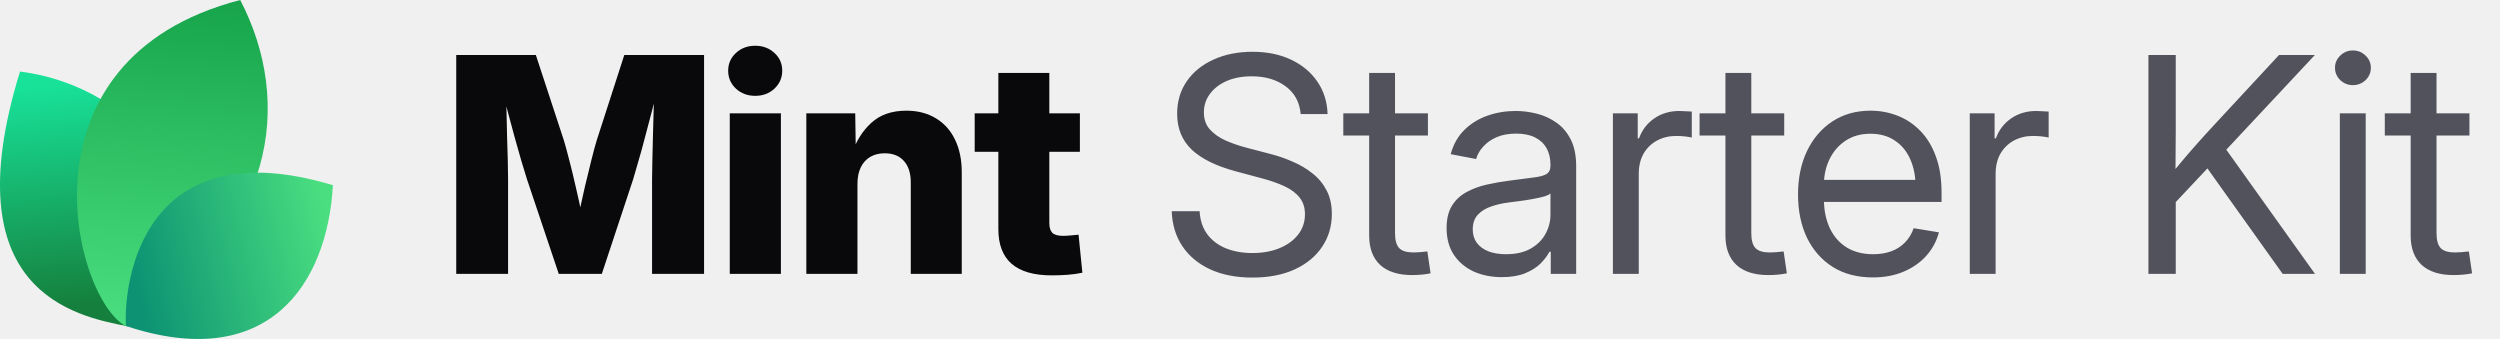
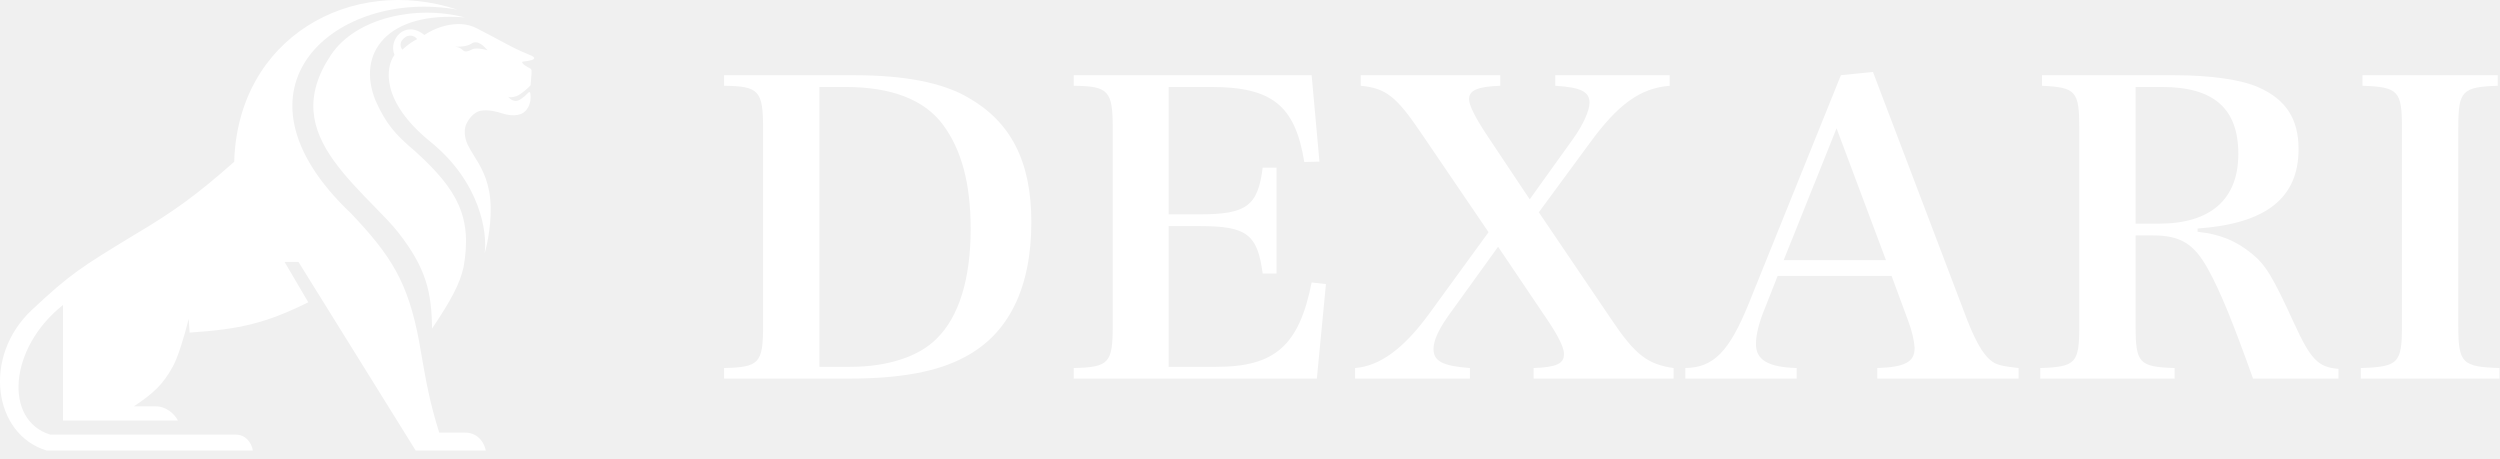
- <svg xmlns="http://www.w3.org/2000/svg" width="177" height="24" viewBox="0 0 177 24" fill="none">
-   <path d="M9.061 23.108C5.268 22.377 -3.391 20.627 1.417 5.064C9.634 6.099 16.973 14.064 9.061 23.108Z" fill="url(#paint0_linear_17557_2020)" />
-   <path d="M8.919 23.094C5.276 21.222 0.784 4.209 17.007 0C20.757 7.193 19.621 16.545 8.919 23.094Z" fill="url(#paint1_linear_17557_2020)" />
-   <path d="M8.914 23.079C8.735 19.882 10.159 9.085 23.57 13.111C23.181 20.123 18.984 26.418 8.914 23.079Z" fill="url(#paint2_linear_17557_2020)" />
-   <path d="M32.301 19.392V3.894H37.938L39.925 9.948C40.036 10.315 40.164 10.787 40.31 11.362C40.462 11.938 40.611 12.552 40.757 13.204C40.91 13.855 41.048 14.483 41.173 15.086C41.305 15.682 41.412 16.192 41.495 16.615H40.695C40.771 16.192 40.871 15.682 40.996 15.086C41.128 14.49 41.267 13.866 41.412 13.214C41.565 12.562 41.714 11.948 41.86 11.373C42.005 10.79 42.133 10.315 42.244 9.948L44.2 3.894H49.848V19.392H46.166V12.704C46.166 12.357 46.173 11.917 46.187 11.383C46.2 10.849 46.214 10.27 46.228 9.646C46.249 9.022 46.266 8.391 46.28 7.753C46.301 7.115 46.311 6.519 46.311 5.964H46.623C46.485 6.561 46.332 7.181 46.166 7.826C45.999 8.471 45.833 9.102 45.666 9.719C45.507 10.336 45.351 10.901 45.198 11.414C45.053 11.928 44.928 12.357 44.824 12.704L42.608 19.392H39.561L37.314 12.704C37.203 12.357 37.072 11.928 36.919 11.414C36.773 10.901 36.614 10.34 36.441 9.729C36.274 9.112 36.104 8.481 35.931 7.836C35.764 7.192 35.608 6.567 35.463 5.964H35.827C35.834 6.512 35.844 7.105 35.858 7.743C35.872 8.374 35.886 9.005 35.9 9.636C35.92 10.26 35.938 10.839 35.952 11.373C35.965 11.907 35.972 12.351 35.972 12.704V19.392H32.301ZM51.668 19.392V8.024H55.288V19.392H51.668ZM53.468 6.786C52.927 6.786 52.473 6.616 52.105 6.276C51.738 5.93 51.554 5.507 51.554 5.007C51.554 4.508 51.738 4.088 52.105 3.749C52.473 3.409 52.927 3.239 53.468 3.239C54.009 3.239 54.463 3.409 54.83 3.749C55.198 4.082 55.382 4.501 55.382 5.007C55.382 5.507 55.198 5.93 54.83 6.276C54.463 6.616 54.009 6.786 53.468 6.786ZM60.708 13.027V19.392H57.088V8.024H60.551L60.593 10.967H60.281C60.593 10.024 61.061 9.268 61.685 8.7C62.309 8.124 63.138 7.836 64.171 7.836C64.975 7.836 65.672 8.017 66.262 8.377C66.851 8.731 67.302 9.234 67.614 9.885C67.933 10.537 68.092 11.307 68.092 12.194V19.392H64.483V12.912C64.483 12.26 64.32 11.754 63.994 11.394C63.675 11.033 63.221 10.853 62.632 10.853C62.25 10.853 61.914 10.936 61.623 11.102C61.332 11.269 61.106 11.515 60.947 11.841C60.787 12.16 60.708 12.555 60.708 13.027ZM76.456 8.024V10.749H69.008V8.024H76.456ZM70.683 5.163H74.292V15.783C74.292 16.102 74.361 16.334 74.5 16.48C74.646 16.625 74.899 16.698 75.259 16.698C75.405 16.698 75.596 16.688 75.831 16.667C76.074 16.646 76.251 16.629 76.362 16.615L76.632 19.309C76.313 19.378 75.963 19.427 75.582 19.455C75.207 19.482 74.836 19.496 74.469 19.496C73.2 19.496 72.25 19.222 71.619 18.674C70.995 18.127 70.683 17.308 70.683 16.22V5.163Z" fill="#09090B" />
-   <path d="M88.667 19.652C87.523 19.652 86.528 19.458 85.682 19.07C84.843 18.681 84.188 18.137 83.716 17.437C83.245 16.736 82.992 15.908 82.957 14.951H84.933C84.968 15.596 85.148 16.14 85.474 16.584C85.8 17.021 86.24 17.354 86.795 17.582C87.35 17.804 87.974 17.915 88.667 17.915C89.388 17.915 90.026 17.801 90.581 17.572C91.143 17.343 91.583 17.024 91.902 16.615C92.228 16.199 92.391 15.717 92.391 15.169C92.391 14.698 92.266 14.306 92.017 13.994C91.767 13.675 91.413 13.408 90.956 13.193C90.498 12.978 89.954 12.787 89.323 12.621L87.502 12.132C86.123 11.765 85.082 11.255 84.382 10.603C83.689 9.944 83.342 9.095 83.342 8.055C83.342 7.174 83.571 6.404 84.028 5.746C84.486 5.087 85.117 4.577 85.921 4.217C86.726 3.849 87.645 3.666 88.678 3.666C89.718 3.666 90.63 3.853 91.413 4.227C92.204 4.602 92.824 5.122 93.275 5.787C93.726 6.446 93.965 7.209 93.993 8.076H92.089C92.013 7.23 91.656 6.574 91.018 6.11C90.387 5.638 89.586 5.403 88.615 5.403C87.95 5.403 87.36 5.513 86.847 5.735C86.341 5.957 85.946 6.262 85.661 6.651C85.377 7.032 85.235 7.469 85.235 7.961C85.235 8.447 85.377 8.849 85.661 9.168C85.946 9.48 86.317 9.74 86.774 9.948C87.232 10.149 87.724 10.319 88.251 10.457L89.884 10.884C90.439 11.023 90.977 11.206 91.496 11.435C92.023 11.657 92.495 11.934 92.911 12.267C93.334 12.593 93.67 12.995 93.92 13.474C94.17 13.945 94.294 14.504 94.294 15.149C94.294 16.015 94.066 16.788 93.608 17.468C93.157 18.148 92.512 18.681 91.673 19.07C90.834 19.458 89.832 19.652 88.667 19.652ZM101.097 8.024V9.594H95.106V8.024H101.097ZM96.937 5.163H98.767V16.521C98.767 17 98.865 17.347 99.059 17.562C99.26 17.77 99.6 17.874 100.078 17.874C100.21 17.874 100.366 17.867 100.546 17.853C100.733 17.832 100.903 17.815 101.056 17.801L101.285 19.351C101.097 19.392 100.886 19.423 100.65 19.444C100.414 19.465 100.189 19.475 99.974 19.475C98.996 19.475 98.244 19.236 97.717 18.758C97.197 18.272 96.937 17.579 96.937 16.677V5.163ZM106.33 19.621C105.595 19.621 104.932 19.489 104.343 19.226C103.754 18.955 103.285 18.564 102.939 18.05C102.592 17.53 102.419 16.896 102.419 16.147C102.419 15.495 102.547 14.965 102.804 14.556C103.06 14.146 103.403 13.828 103.833 13.599C104.263 13.363 104.742 13.186 105.269 13.068C105.796 12.95 106.333 12.857 106.881 12.787C107.574 12.69 108.132 12.617 108.555 12.569C108.978 12.52 109.287 12.441 109.481 12.33C109.675 12.212 109.772 12.014 109.772 11.737V11.654C109.772 11.203 109.679 10.815 109.492 10.489C109.311 10.163 109.041 9.91 108.68 9.729C108.32 9.549 107.872 9.459 107.338 9.459C106.805 9.459 106.34 9.546 105.945 9.719C105.556 9.892 105.241 10.118 104.998 10.395C104.755 10.665 104.593 10.953 104.509 11.258L102.71 10.915C102.897 10.222 103.22 9.65 103.677 9.199C104.135 8.748 104.679 8.412 105.31 8.19C105.941 7.968 106.607 7.857 107.307 7.857C107.8 7.857 108.295 7.92 108.795 8.044C109.301 8.169 109.765 8.381 110.188 8.679C110.611 8.97 110.951 9.369 111.208 9.875C111.464 10.374 111.593 11.005 111.593 11.768V19.392H109.793V17.822H109.7C109.568 18.085 109.363 18.359 109.086 18.643C108.809 18.921 108.444 19.153 107.994 19.34C107.543 19.527 106.988 19.621 106.33 19.621ZM106.621 17.998C107.321 17.998 107.904 17.867 108.368 17.603C108.84 17.333 109.19 16.986 109.419 16.563C109.654 16.133 109.772 15.682 109.772 15.211V13.692C109.703 13.769 109.554 13.841 109.325 13.911C109.096 13.973 108.829 14.032 108.524 14.088C108.226 14.143 107.921 14.192 107.609 14.233C107.304 14.275 107.033 14.309 106.798 14.337C106.354 14.393 105.938 14.49 105.549 14.628C105.168 14.76 104.86 14.954 104.624 15.211C104.388 15.467 104.27 15.811 104.27 16.241C104.27 16.615 104.367 16.934 104.561 17.198C104.762 17.461 105.04 17.662 105.393 17.801C105.747 17.933 106.156 17.998 106.621 17.998ZM114.193 19.392V8.024H115.951V9.792H116.045C116.253 9.209 116.61 8.741 117.116 8.388C117.622 8.034 118.219 7.857 118.905 7.857C119.058 7.857 119.217 7.864 119.384 7.878C119.55 7.885 119.682 7.892 119.779 7.899V9.74C119.716 9.719 119.578 9.695 119.363 9.667C119.155 9.639 118.922 9.625 118.666 9.625C118.174 9.625 117.726 9.733 117.324 9.948C116.922 10.163 116.603 10.471 116.367 10.874C116.138 11.276 116.024 11.758 116.024 12.319V19.392H114.193ZM126.322 8.024V9.594H120.33V8.024H126.322ZM122.161 5.163H123.992V16.521C123.992 17 124.089 17.347 124.283 17.562C124.484 17.77 124.824 17.874 125.302 17.874C125.434 17.874 125.59 17.867 125.77 17.853C125.958 17.832 126.127 17.815 126.28 17.801L126.509 19.351C126.322 19.392 126.11 19.423 125.874 19.444C125.639 19.465 125.413 19.475 125.198 19.475C124.221 19.475 123.468 19.236 122.941 18.758C122.421 18.272 122.161 17.579 122.161 16.677V5.163ZM132.604 19.642C131.502 19.642 130.555 19.396 129.765 18.903C128.974 18.404 128.364 17.714 127.934 16.834C127.511 15.946 127.3 14.927 127.3 13.775C127.3 12.611 127.511 11.584 127.934 10.697C128.364 9.802 128.964 9.102 129.734 8.596C130.51 8.089 131.408 7.836 132.428 7.836C133.1 7.836 133.738 7.954 134.341 8.19C134.952 8.426 135.489 8.783 135.954 9.261C136.425 9.74 136.793 10.343 137.056 11.071C137.327 11.792 137.462 12.645 137.462 13.63V14.296H128.433V12.735H136.463L135.631 13.297C135.631 12.541 135.506 11.876 135.257 11.3C135.007 10.725 134.643 10.277 134.165 9.958C133.686 9.632 133.107 9.469 132.428 9.469C131.748 9.469 131.162 9.632 130.67 9.958C130.177 10.284 129.796 10.725 129.526 11.279C129.262 11.827 129.13 12.441 129.13 13.12V14.046C129.13 14.864 129.273 15.572 129.557 16.168C129.841 16.757 130.243 17.211 130.763 17.53C131.283 17.842 131.901 17.998 132.615 17.998C133.093 17.998 133.523 17.929 133.905 17.79C134.293 17.645 134.619 17.433 134.882 17.156C135.153 16.879 135.354 16.546 135.486 16.157L137.275 16.449C137.108 17.08 136.81 17.634 136.38 18.113C135.95 18.591 135.413 18.966 134.768 19.236C134.123 19.507 133.402 19.642 132.604 19.642ZM139.459 19.392V8.024H141.217V9.792H141.311C141.519 9.209 141.876 8.741 142.382 8.388C142.888 8.034 143.485 7.857 144.171 7.857C144.324 7.857 144.483 7.864 144.649 7.878C144.816 7.885 144.948 7.892 145.045 7.899V9.74C144.982 9.719 144.844 9.695 144.629 9.667C144.421 9.639 144.188 9.625 143.932 9.625C143.439 9.625 142.992 9.733 142.59 9.948C142.188 10.163 141.869 10.471 141.633 10.874C141.404 11.276 141.29 11.758 141.29 12.319V19.392H139.459ZM153.429 14.961V12.715C153.783 12.257 154.136 11.82 154.49 11.404C154.844 10.981 155.204 10.565 155.572 10.156C155.939 9.74 156.314 9.327 156.695 8.918L161.355 3.894H163.893L157.277 10.967H157.184L153.429 14.961ZM152.108 19.392V3.894H154.043V9.241L154.022 12.559L154.043 13.505V19.392H152.108ZM161.615 19.392L155.967 11.477L157.173 9.969L163.903 19.392H161.615ZM165.661 19.392V8.024H167.492V19.392H165.661ZM166.587 6.027C166.24 6.027 165.942 5.909 165.692 5.673C165.443 5.43 165.318 5.139 165.318 4.799C165.318 4.459 165.443 4.172 165.692 3.936C165.942 3.693 166.24 3.572 166.587 3.572C166.934 3.572 167.232 3.693 167.482 3.936C167.731 4.172 167.856 4.459 167.856 4.799C167.856 5.139 167.731 5.43 167.482 5.673C167.232 5.909 166.934 6.027 166.587 6.027ZM174.836 8.024V9.594H168.844V8.024H174.836ZM170.675 5.163H172.506V16.521C172.506 17 172.603 17.347 172.797 17.562C172.998 17.77 173.338 17.874 173.816 17.874C173.948 17.874 174.104 17.867 174.284 17.853C174.472 17.832 174.641 17.815 174.794 17.801L175.023 19.351C174.836 19.392 174.624 19.423 174.388 19.444C174.153 19.465 173.927 19.475 173.712 19.475C172.735 19.475 171.982 19.236 171.455 18.758C170.935 18.272 170.675 17.579 170.675 16.677V5.163Z" fill="#52525C" />
-   <defs>
-     <linearGradient id="paint0_linear_17557_2020" x1="3.776" y1="5.916" x2="5.232" y2="21.559" gradientUnits="userSpaceOnUse">
-       <stop stop-color="#18E299" />
-       <stop offset="1" stop-color="#15803D" />
-     </linearGradient>
-     <linearGradient id="paint1_linear_17557_2020" x1="12.171" y1="-0.718" x2="10.19" y2="22.983" gradientUnits="userSpaceOnUse">
-       <stop stop-color="#16A34A" />
-       <stop offset="1" stop-color="#4ADE80" />
-     </linearGradient>
-     <linearGradient id="paint2_linear_17557_2020" x1="23.133" y1="15.353" x2="9.338" y2="18.52" gradientUnits="userSpaceOnUse">
-       <stop stop-color="#4ADE80" />
-       <stop offset="1" stop-color="#0D9373" />
-     </linearGradient>
-   </defs>
+ <svg xmlns="http://www.w3.org/2000/svg" width="158" height="29" viewBox="0 0 158 29" fill="none">
+   <path d="M28.905 0.61C22.199 -1.611 15.027 2.375 14.802 10.225C12.385 12.355 10.977 13.372 8.463 14.859C5.103 16.903 4.45 17.306 2.016 19.584C-1.136 22.534 -0.416 27.468 2.953 28.474H15.98C15.894 27.93 15.489 27.468 14.904 27.468H3.177C0.254 26.577 0.526 22.021 3.982 19.274V26.577H11.247C11.025 26.161 10.519 25.68 9.83 25.68H8.463C9.711 24.846 10.29 24.314 10.927 23.159C11.223 22.624 11.623 21.377 11.925 20.152L11.984 21.02C15.195 20.81 16.844 20.411 19.483 19.103L17.984 16.553H18.862L26.272 28.474H30.701C30.653 28.158 30.319 27.342 29.401 27.342H27.759C27.146 25.386 26.931 24.139 26.547 21.919L26.546 21.916C26.527 21.805 26.507 21.692 26.487 21.576C25.782 17.792 24.684 16.127 22.199 13.502C13.741 5.504 21.315 -0.755 28.905 0.61Z" fill="white" />
+   <path d="M23.741 6.374C22.493 3.318 24.522 0.703 29.374 1.102C26.3 0.295 22.499 1.124 20.928 3.456C19.156 6.087 19.682 8.185 21.09 10.147C21.833 11.184 22.789 12.161 23.639 13.029C24.242 13.646 24.793 14.208 25.175 14.698C26.946 16.967 27.272 18.459 27.307 20.765C28.522 18.951 29.052 17.956 29.297 16.891C29.861 13.73 28.919 11.982 26.219 9.545C24.979 8.501 24.401 7.832 23.741 6.374Z" fill="white" />
+   <path fill-rule="evenodd" clip-rule="evenodd" d="M33.473 3.47C32.736 3.169 32.392 2.985 31.716 2.622C31.342 2.421 30.865 2.166 30.162 1.805C28.858 1.095 27.251 1.894 26.822 2.212C25.598 1.221 24.527 2.51 24.93 3.47C24.369 4.232 24.04 6.396 27.206 8.962C30.372 11.528 30.808 14.729 30.63 16.009C30.805 15.424 31.12 13.91 30.977 12.53C30.847 11.267 30.35 10.471 29.947 9.823C29.799 9.586 29.664 9.369 29.564 9.157C29.265 8.522 29.381 8.009 29.476 7.832C29.579 7.593 29.905 7.092 30.378 7C30.851 6.907 31.473 7.071 31.725 7.164C32.549 7.427 33.021 7.204 33.153 7.06C33.281 6.961 33.535 6.643 33.535 6.161C33.535 5.714 33.439 5.809 33.368 5.878C33.363 5.883 33.358 5.888 33.352 5.893C33.342 5.903 33.329 5.916 33.314 5.931C33.237 6.009 33.095 6.153 32.84 6.309C32.535 6.496 32.231 6.275 32.127 6.119C32.175 6.149 32.359 6.18 32.649 6.072C32.939 5.964 33.371 5.564 33.535 5.389C33.548 5.189 33.562 5.026 33.573 4.894C33.606 4.513 33.617 4.383 33.521 4.334C32.941 4.034 32.951 3.901 33.057 3.894C34.087 3.786 33.767 3.578 33.473 3.47ZM30.811 3.178C30.619 2.95 30.2 2.498 29.819 2.744C29.518 2.939 29.155 2.947 28.872 2.953C28.817 2.954 28.764 2.956 28.716 2.958C28.821 2.956 29.072 2.976 29.275 3.192C29.337 3.254 29.493 3.311 29.819 3.127C30.035 3.006 30.545 3.088 30.811 3.178ZM28.667 2.961C28.667 2.961 28.685 2.959 28.716 2.958C28.699 2.959 28.683 2.96 28.667 2.961ZM26.367 2.473C26.146 2.566 25.713 2.863 25.43 3.14C25.266 2.94 25.283 2.658 25.47 2.476L25.543 2.405C25.778 2.176 26.178 2.209 26.367 2.473Z" fill="white" />
+   <path d="M45.762 23.927V23.26C47.98 23.209 48.227 22.953 48.227 20.595V8.086C48.227 5.728 47.953 5.445 45.762 5.421V4.754H54.006C57.129 4.754 59.566 5.215 61.182 6.164C63.894 7.702 65.181 10.214 65.181 14.033C65.181 18.185 63.757 21.107 60.963 22.569C59.265 23.491 56.882 23.927 53.678 23.927H45.762ZM51.788 23.184H53.732C56.088 23.184 58.06 22.543 59.183 21.415C60.607 20.031 61.346 17.621 61.346 14.469C61.346 11.598 60.771 9.47 59.594 7.881C58.416 6.292 56.334 5.497 53.431 5.497H51.788V23.184Z" fill="white" />
+   <path d="M67.859 23.927V23.26C70.078 23.209 70.325 22.953 70.325 20.595V8.086C70.325 5.728 70.05 5.445 67.859 5.421V4.754H82.896L83.389 10.214L82.431 10.239C81.855 6.676 80.404 5.497 76.542 5.497H73.858V13.546H75.83C78.788 13.546 79.5 13.007 79.801 10.598H80.678V17.288H79.801C79.472 14.802 78.788 14.289 75.83 14.289H73.858V23.184H76.871C80.568 23.184 82.102 21.85 82.896 17.852L83.8 17.955L83.225 23.927H67.859Z" fill="white" />
+   <path d="M97.254 13.417L101.855 20.21C103.334 22.415 104.128 23.029 105.772 23.26V23.927H96.925V23.26C98.377 23.209 98.842 22.979 98.842 22.389C98.842 22.363 98.842 22.338 98.842 22.312C98.815 21.927 98.486 21.236 97.774 20.184L94.679 15.596L91.666 19.774C90.954 20.748 90.598 21.491 90.598 22.055C90.598 22.824 91.173 23.132 92.899 23.26V23.927H85.641V23.26C87.202 23.132 88.681 22.055 90.269 19.903L94.076 14.674L89.804 8.393C88.243 6.087 87.585 5.574 85.997 5.421V4.754H94.816V5.421C93.392 5.471 92.844 5.702 92.844 6.266C92.844 6.65 93.228 7.419 93.994 8.573L96.678 12.597L99.417 8.778C100.047 7.907 100.458 6.984 100.458 6.497C100.458 5.805 99.938 5.523 98.294 5.421V4.754H105.525V5.421C103.663 5.574 102.266 6.574 100.458 9.06L97.254 13.417Z" fill="white" />
+   <path d="M112.346 17.44L111.579 19.388C111.168 20.362 110.976 21.157 110.976 21.747C110.976 22.747 111.743 23.207 113.551 23.259V23.926H106.512V23.259C108.292 23.233 109.278 22.234 110.511 19.209L116.345 4.752L118.371 4.547L124.342 20.26C124.972 21.849 125.493 22.669 126.123 22.977C126.424 23.105 126.671 23.157 127.574 23.259V23.926H118.645V23.259C120.371 23.207 121.001 22.874 121.001 22.029C121.001 22.003 121.001 21.978 121.001 21.952C120.974 21.542 120.837 20.901 120.59 20.26L119.549 17.44H112.346ZM119.193 16.441L116.071 8.111L112.729 16.441H119.193Z" fill="white" />
+   <path d="M134.971 14.879V20.62C134.971 22.953 135.19 23.184 137.436 23.26V23.927H128.945V23.26C131.191 23.184 131.41 22.953 131.41 20.62V8.086C131.41 5.754 131.191 5.523 129.055 5.421V4.754H137.436C139.737 4.754 141.654 5.036 142.749 5.523C144.475 6.292 145.269 7.522 145.269 9.419C145.269 12.521 143.215 14.135 138.888 14.443V14.648C140.312 14.802 141.298 15.212 142.284 16.007C143.188 16.724 143.653 17.519 144.968 20.39C146.036 22.722 146.502 23.209 147.789 23.312V23.927H142.393C141.106 20.338 140.339 18.441 139.545 17.006C138.668 15.417 137.819 14.879 136.066 14.879H134.971ZM134.971 14.135H136.45C139.709 14.135 141.462 12.597 141.462 9.726C141.462 6.855 139.901 5.497 136.642 5.497H134.971V14.135Z" fill="white" />
+   <path d="M149.201 23.927V23.26C151.584 23.184 151.803 22.953 151.803 20.595V8.086C151.803 5.754 151.584 5.497 149.31 5.421V4.754H157.856V5.421C155.583 5.497 155.364 5.754 155.364 8.086V20.595C155.364 22.953 155.61 23.184 157.966 23.26V23.927H149.201Z" fill="white" />
</svg>
